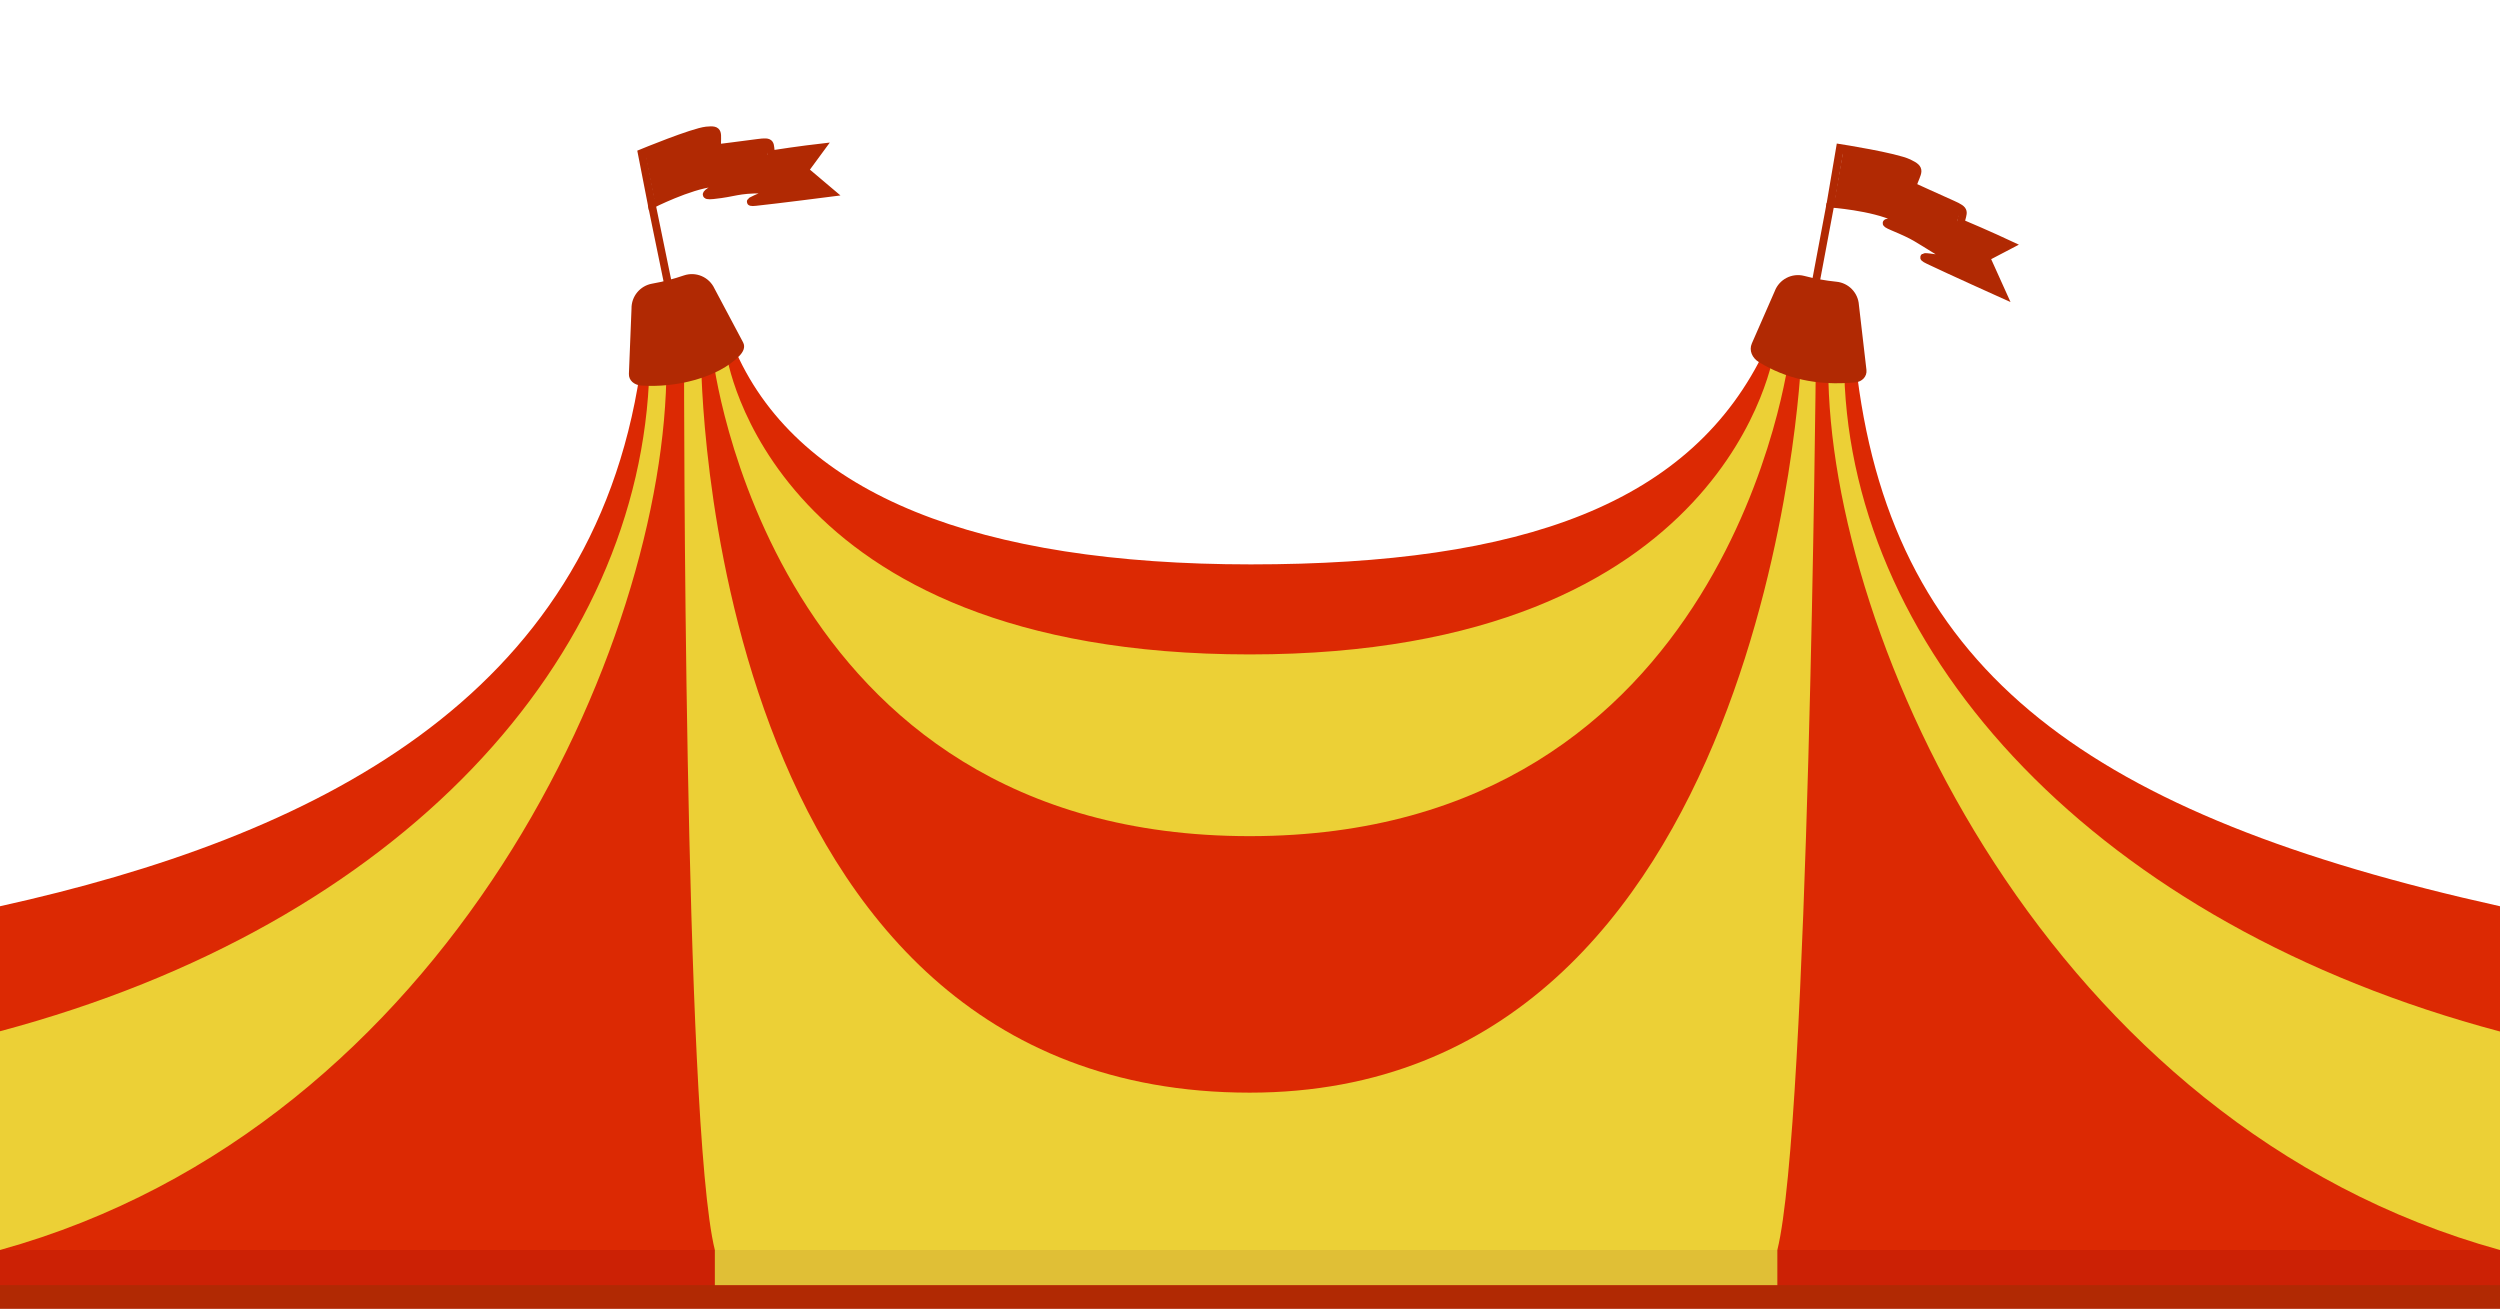
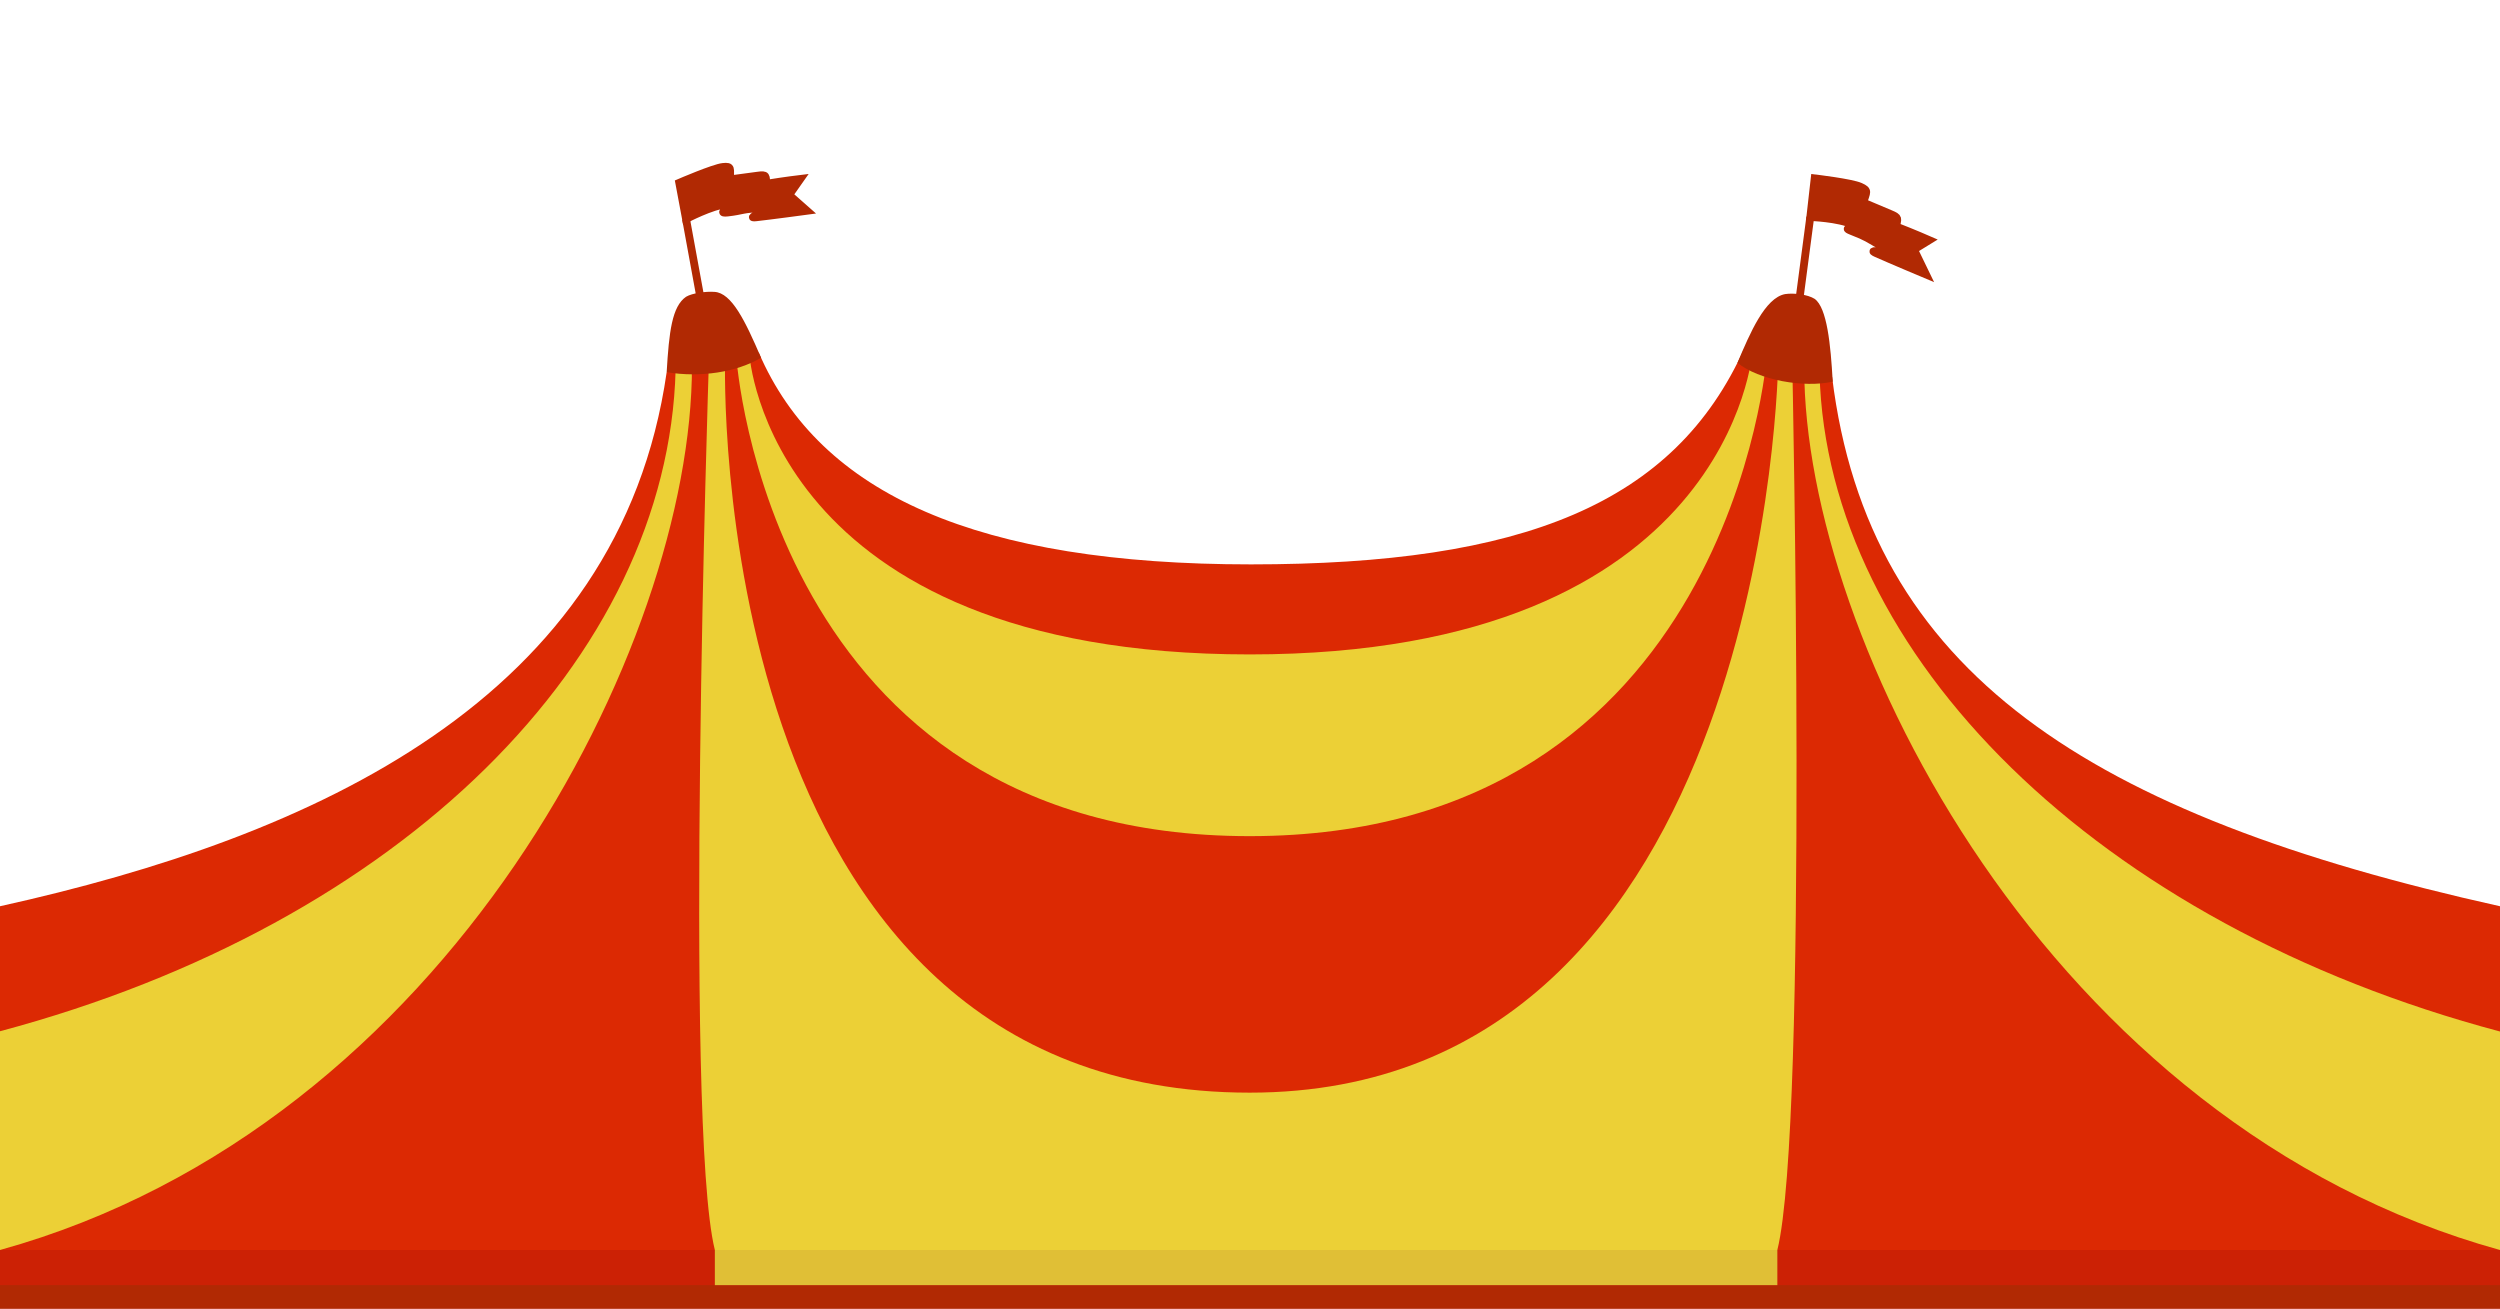
<svg xmlns="http://www.w3.org/2000/svg" viewBox="0 0 1920 1005">
  <defs>
    <style>.a{fill:#b12903;}.b,.i{fill:none;}.c{clip-path:url(#a);}.d{clip-path:url(#b);}.e{fill:#cc2105;}.f{fill:#e0bf36;}.g{fill:#dc2903;}.h{fill:#ecd036;}.i{stroke:#b12903;stroke-miterlimit:10;stroke-width:6px;}</style>
    <clipPath id="a">
      <polygon class="a" points="0 1098.78 24.13 1111.9 48.2 1098.9 72.23 1111.8 96.25 1098.85 120.26 1111.77 144.25 1098.84 168.23 1111.77 192.17 1098.84 215.65 1111.76 239 1098.84 239 1098.51 263.66 1111.76 288.12 1098.84 312.22 1111.76 336.27 1098.84 360.3 1111.76 384.3 1098.84 408.28 1111.76 432.23 1098.84 456.18 1111.76 480 1098.84 480 1098.51 504.19 1111.76 528.41 1098.84 552.4 1111.76 576.39 1098.84 600.38 1111.76 624.37 1098.84 648.35 1111.76 672.29 1098.84 696.21 1111.76 720 1098.84 720 1098.51 744.22 1111.76 768.45 1098.84 792.45 1111.76 816.45 1098.84 840.44 1111.76 864.43 1098.84 888.4 1111.76 912.35 1098.84 935.74 1111.76 959 1098.84 959 1098.51 983.75 1111.76 1008.25 1098.84 1032.37 1111.76 1056.44 1098.84 1080.47 1111.76 1104.47 1098.84 1128.45 1111.76 1152.4 1098.84 1175.76 1111.76 1199 1098.84 1199 1098.51 1223.78 1111.76 1248.29 1098.84 1272.42 1111.76 1296.49 1098.84 1320.52 1111.76 1344.53 1098.84 1368.51 1111.76 1392.46 1098.84 1416.29 1111.76 1440 1098.84 1440 1098.51 1464.3 1111.76 1488.58 1098.84 1512.6 1111.76 1536.61 1098.84 1560.61 1111.76 1584.6 1098.84 1608.58 1111.76 1632.52 1098.84 1656.32 1111.76 1680 1098.84 1680 1098.51 1704.33 1111.76 1728.63 1098.84 1752.65 1111.76 1776.67 1098.84 1800.68 1111.76 1824.69 1098.84 1848.7 1111.76 1872.7 1098.84 1896.35 1111.76 1920 1098.84 1920 1005 0 1005 0 1098.78" />
    </clipPath>
    <clipPath id="b">
      <polyline class="b" points="1920 987 1920 918 0 918 0 987" />
    </clipPath>
  </defs>
  <polygon class="a" points="0 1098.78 24.13 1111.9 48.2 1098.9 72.23 1111.8 96.25 1098.85 120.26 1111.77 144.25 1098.84 168.23 1111.77 192.17 1098.84 215.65 1111.76 239 1098.84 239 1098.51 263.66 1111.76 288.12 1098.84 312.22 1111.76 336.27 1098.84 360.3 1111.76 384.3 1098.84 408.28 1111.76 432.23 1098.84 456.18 1111.76 480 1098.84 480 1098.51 504.19 1111.76 528.41 1098.84 552.4 1111.76 576.39 1098.84 600.38 1111.76 624.37 1098.84 648.35 1111.76 672.29 1098.84 696.21 1111.76 720 1098.84 720 1098.51 744.22 1111.76 768.45 1098.84 792.45 1111.76 816.45 1098.84 840.44 1111.76 864.43 1098.84 888.4 1111.76 912.35 1098.84 935.74 1111.76 959 1098.84 959 1098.51 983.75 1111.76 1008.25 1098.84 1032.37 1111.76 1056.44 1098.84 1080.47 1111.76 1104.47 1098.84 1128.45 1111.76 1152.4 1098.84 1175.76 1111.76 1199 1098.84 1199 1098.51 1223.78 1111.76 1248.29 1098.84 1272.42 1111.76 1296.49 1098.84 1320.52 1111.76 1344.53 1098.84 1368.51 1111.76 1392.46 1098.84 1416.29 1111.76 1440 1098.84 1440 1098.51 1464.3 1111.76 1488.58 1098.84 1512.6 1111.76 1536.61 1098.84 1560.61 1111.76 1584.6 1098.84 1608.58 1111.76 1632.52 1098.84 1656.32 1111.76 1680 1098.84 1680 1098.51 1704.33 1111.76 1728.63 1098.84 1752.65 1111.76 1776.67 1098.84 1800.68 1111.76 1824.69 1098.84 1848.7 1111.76 1872.7 1098.84 1896.35 1111.76 1920 1098.84 1920 1005 0 1005 0 1098.78" />
  <g class="c">
    <rect class="a" y="1004.93" width="1920" height="106.84" />
  </g>
  <rect class="a" y="960" width="1920" height="45" />
  <g class="d">
    <rect class="e" y="907.14" width="1920" height="89.6" />
    <rect class="f" x="549" y="907.14" width="816" height="89.61" />
  </g>
-   <path class="g" d="M0,960V696c241-53.41,453.82-158.7,491.54-410.16l73.86-15.09c49.21,109.42,186.39,162.7,395.23,162.7S1300,387,1356.19,267.26l70.29,22.29C1455.66,516.85,1605,626,1920,696V960" />
-   <path class="h" d="M511.85,281.48l-13.1,2.63C492.52,505.36,308.6,709.65,0,792V960C345.68,864.15,511.85,493.82,511.85,281.48Z" />
-   <path class="h" d="M538.45,276.46l-13.08,3.71S525,863.05,549,960h816c24-96.95,29.54-679.41,29.54-679.41l-11.26-4s-23.79,562.57-423.52,562.57C539.74,839.13,538.45,276.46,538.45,276.46Z" />
-   <path class="h" d="M547.48,274.3S590,642.16,959.76,642.16s414.38-369,414.38-369l-11.5-3.61s-33.1,233.05-402.89,233.05S557.93,272.15,557.93,272.15Z" />
-   <path class="h" d="M1404.11,282.82l12.28,4C1422.49,502.7,1610,709.85,1920,792.2V960C1573,864.15,1404.11,490,1404.11,282.82Z" />
-   <line class="i" x1="514.87" y1="226.82" x2="500.54" y2="157.05" />
-   <path class="a" d="M548.68,221.53a19.09,19.09,0,0,0-23.44-10,160.25,160.25,0,0,1-24.32,6.3A19.17,19.17,0,0,0,485,237L483,287.07c-.21,5.13,4.09,8.58,9.22,9,26.8,2,59.22-6,75.46-22.61,3-3,5-6.79,3-10.54Z" />
-   <path class="i" d="M500.54,157s28.76-14.56,47.13-16.49-17.52,11.22.09,9.36,17.81-4.41,37.94-4.37-21.38,11.26-5.3,9.57S638.33,148,638.33,148l-20.39-17.24,12.86-17.51s-18,2.05-38.55,5.3c-1.39-8.33,1-10.32-10.33-8.77s-31.16,4-31.16,4c-.38-11.74,2.34-14.64-8.22-13.52s-49.7,17.28-49.7,17.28Z" />
-   <path class="a" d="M503,155.83s26.28-13.34,44.65-15.28-17.52,11.22.09,9.36,17.81-4.41,37.94-4.37-21.38,11.26-5.3,9.57S638.33,148,638.33,148l-20.39-17.24,12.86-17.51s-20.7,2.46-41.25,5.7l-.5-10.09c-16.15,1.55-21.72,2.57-38.29,4.92L549.1,99.53c-18.61,2-53.85,17.2-53.85,17.2Z" />
-   <line class="i" x1="1392.7" y1="226.36" x2="1405.84" y2="156.36" />
-   <path class="a" d="M1363,223.61a19.09,19.09,0,0,1,22.63-11.72,160.25,160.25,0,0,0,24.72,4.47,19.17,19.17,0,0,1,17.3,17.92l5.78,49.79c.59,5.1-3.41,9.15-8.52,9.62-30.39,2.75-53.7-3.22-74-15.54-5.13-3.11-7.89-8.92-5.48-14.42Z" />
-   <path class="i" d="M1405.87,156.37s32.22,2.27,50.12,10.85-19.86-.51-2.28,6.9,17.21,8.09,36,19.58-24.11-1.26-8.46,6.25S1538.09,226,1538.09,226l-12.77-28.31,18.43-9.64s-17.58-8.25-38-16.82c1.75-8.86,4.66-9.45-6.46-14.37S1468.68,143,1468.68,143c3.93-11.59,7.54-12.85-2.75-17.78s-52.81-11.56-52.81-11.56Z" />
-   <path class="a" d="M1408.49,156.5s29.6,2.15,47.49,10.73-19.86-.51-2.28,6.9,17.21,8.09,36,19.58-24.11-1.26-8.46,6.25S1538.09,226,1538.09,226l-12.77-28.31,18.43-9.64s-20.26-9.4-40.67-18l3.22-10.05c-15.67-7.69-21.26-9.88-37.62-17l3.64-14.72c-18.12-8.7-56.36-14.49-56.36-14.49Z" />
+   <path class="g" d="M0,960V696c241-53.41,475.86-158.7,512-410.16l70.72-15.09c47.12,109.42,169.11,162.7,378,162.7S1286,387,1339.77,267.26l67.3,22.29C1435,516.85,1605,626,1920,696V960" />
+   <path class="h" d="M531.42,281.48l-12.54,2.63C512.9,505.36,308.6,709.65,0,792V960C345.68,864.15,531.42,493.82,531.42,281.48Z" />
+   <path class="h" d="M556.88,276.46l-12.52,3.71S525,863.05,549,960h816c24-96.95,11.48-679.41,11.48-679.41l-10.78-4s-6.22,562.57-405.94,562.57C539.74,839.13,556.88,276.46,556.88,276.46Z" />
+   <path class="h" d="M565.53,274.3S590,642.16,959.76,642.16s397.2-369,397.2-369l-11-3.61s-16.4,233.05-386.19,233.05S575.53,272.15,575.53,272.15Z" />
+   <path class="h" d="M1385.65,282.82l11.75,4C1403.25,502.7,1610,709.85,1920,792.2V960C1573,864.15,1385.65,490,1385.65,282.82Z" />
+   <line class="i" x1="537.96" y1="228.81" x2="526.88" y2="168.24" />
+   <path class="i" d="M526.88,168.24s19.39-10.26,31.78-11.62-11.81,7.9.06,6.6,12-3.11,25.59-3.08-14.42,7.94-3.58,6.74,39.07-5,39.07-5l-13.75-12.15,8.67-12.34s-12.13,1.45-26,3.73c-.93-5.87.64-7.27-7-6.18s-21,2.82-21,2.82c-.26-8.27,1.58-10.31-5.54-9.53s-33.52,12.17-33.52,12.17Z" />
+   <path class="a" d="M528.56,167.38s17.72-9.4,30.11-10.76-11.81,7.9.06,6.6,12-3.11,25.59-3.08-14.42,7.94-3.58,6.74,39.07-5,39.07-5l-13.75-12.15,8.67-12.34s-14,1.73-27.82,4l-.33-7.11c-10.89,1.09-14.65,1.81-25.82,3.47l-1.12-10c-12.55,1.38-36.32,12.12-36.32,12.12Z" />
+   <path class="a" d="M512,285.84c26,4.28,53.56.09,72.49-11.08-12.16-28.37-22.57-49.82-35.73-50.59-6.67-.49-17.09.91-21.85,3.73C516.1,235.32,513.83,254.74,512,285.84Z" />
+   <path class="a" d="M1334.37,278.63c16.38,13.41,51.28,19.38,73.16,14.48-1.59-28.82-4.4-56.74-13.88-63.59-5.38-3.41-16-4.67-22.68-3.66C1355.56,228.71,1344,255.78,1334.37,278.63Z" />
+   <line class="i" x1="1381.67" y1="231.99" x2="1390.29" y2="166.69" />
+   <path class="i" d="M1390.31,166.7s21.19.58,33.2,6-13,.25-1.27,4.84,11.54,5.07,24.24,12.44-15.85-.13-5.34,4.58,38.08,16.28,38.08,16.28l-9.29-19.19,11.77-7.23s-11.79-5.17-25.45-10.47c.86-6.18,2.75-6.68-4.7-9.74s-20.51-8.65-20.51-8.65c2.2-8.13,4.53-9.12-2.37-12.21s-35-6.38-35-6.38Z" />
+   <path class="a" d="M1392,166.71s19.47.58,31.47,6-13,.25-1.27,4.84,11.54,5.07,24.24,12.44-15.85-.13-5.34,4.58,38.08,16.28,38.08,16.28l-9.29-19.19,11.77-7.23s-13.58-5.88-27.24-11.18l1.79-7.05c-10.52-4.84-14.25-6.18-25.2-10.63l1.91-10.29c-12.16-5.46-37.41-8.3-37.41-8.3Z" />
</svg>
